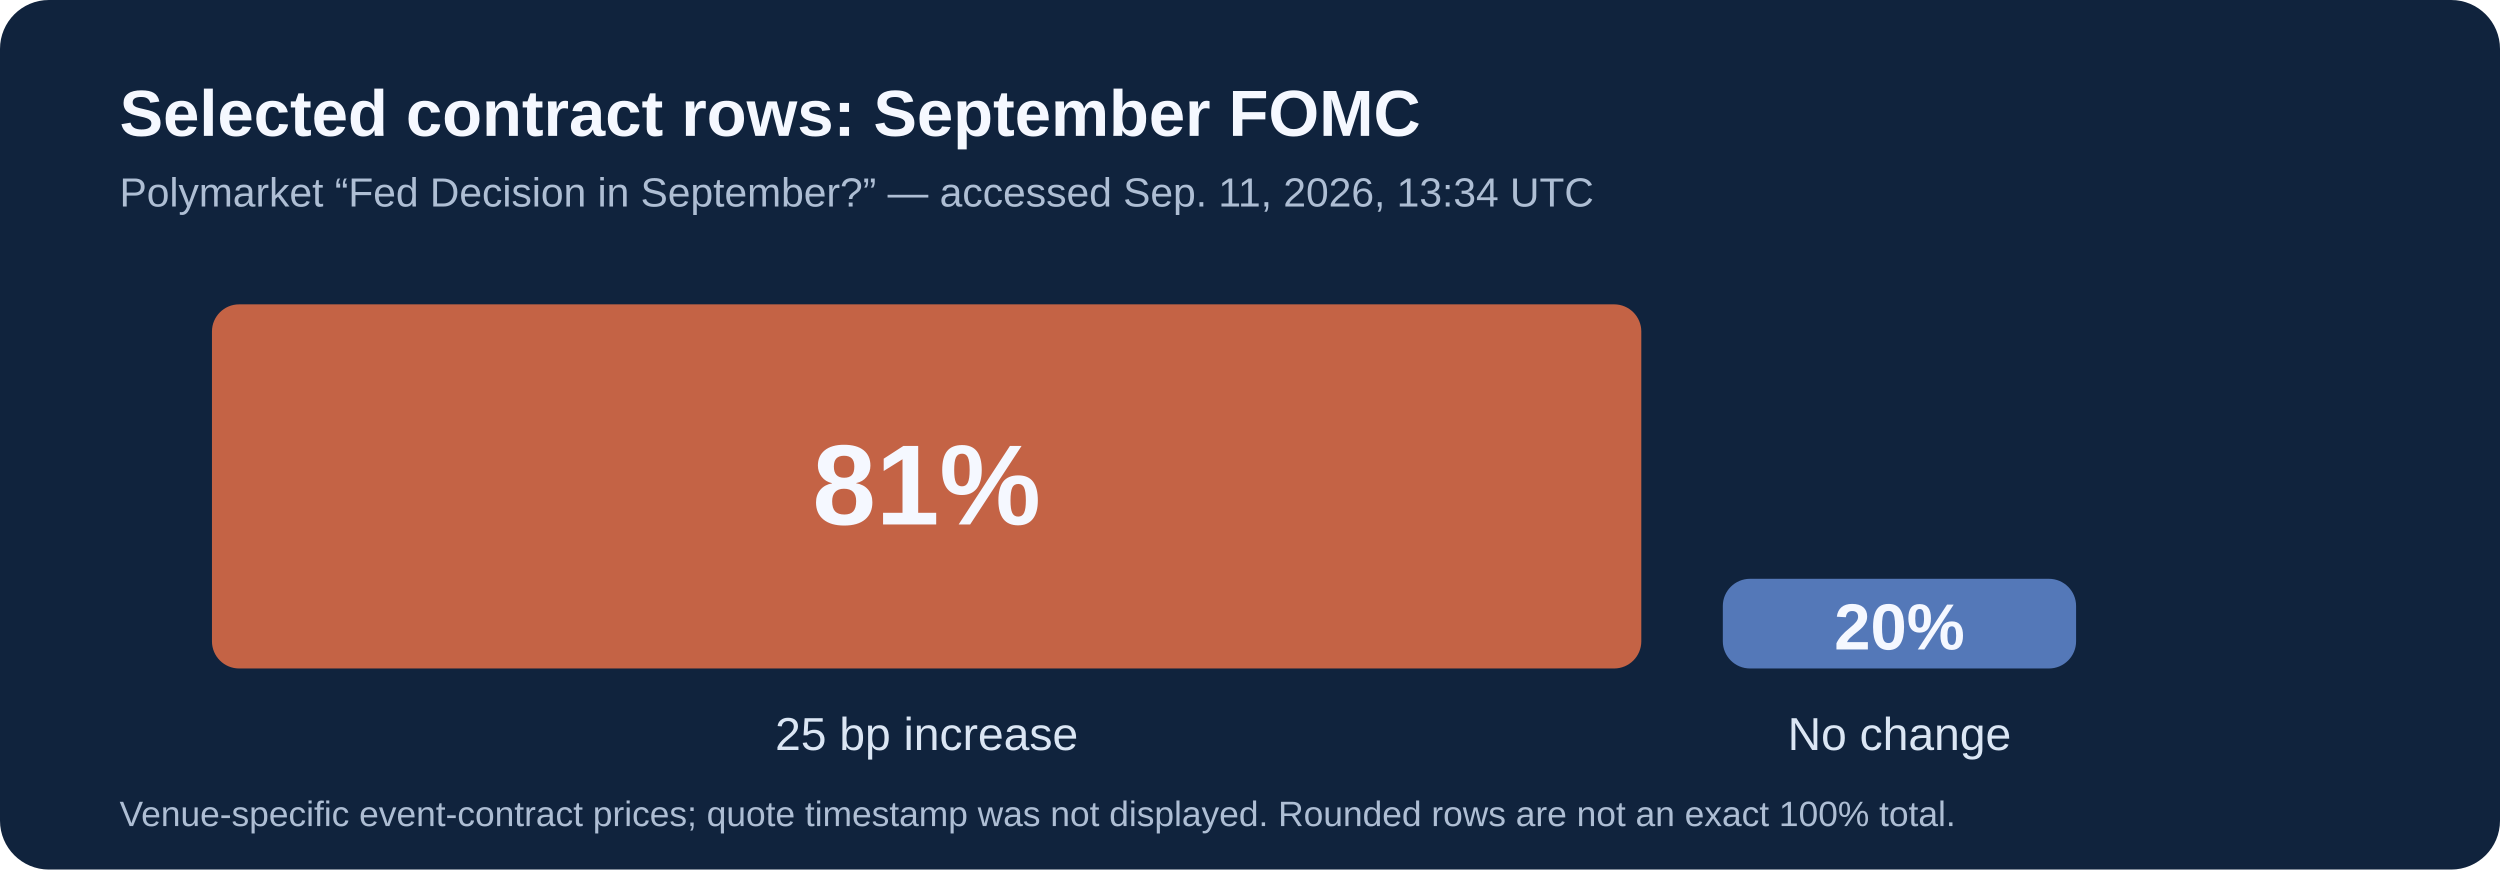
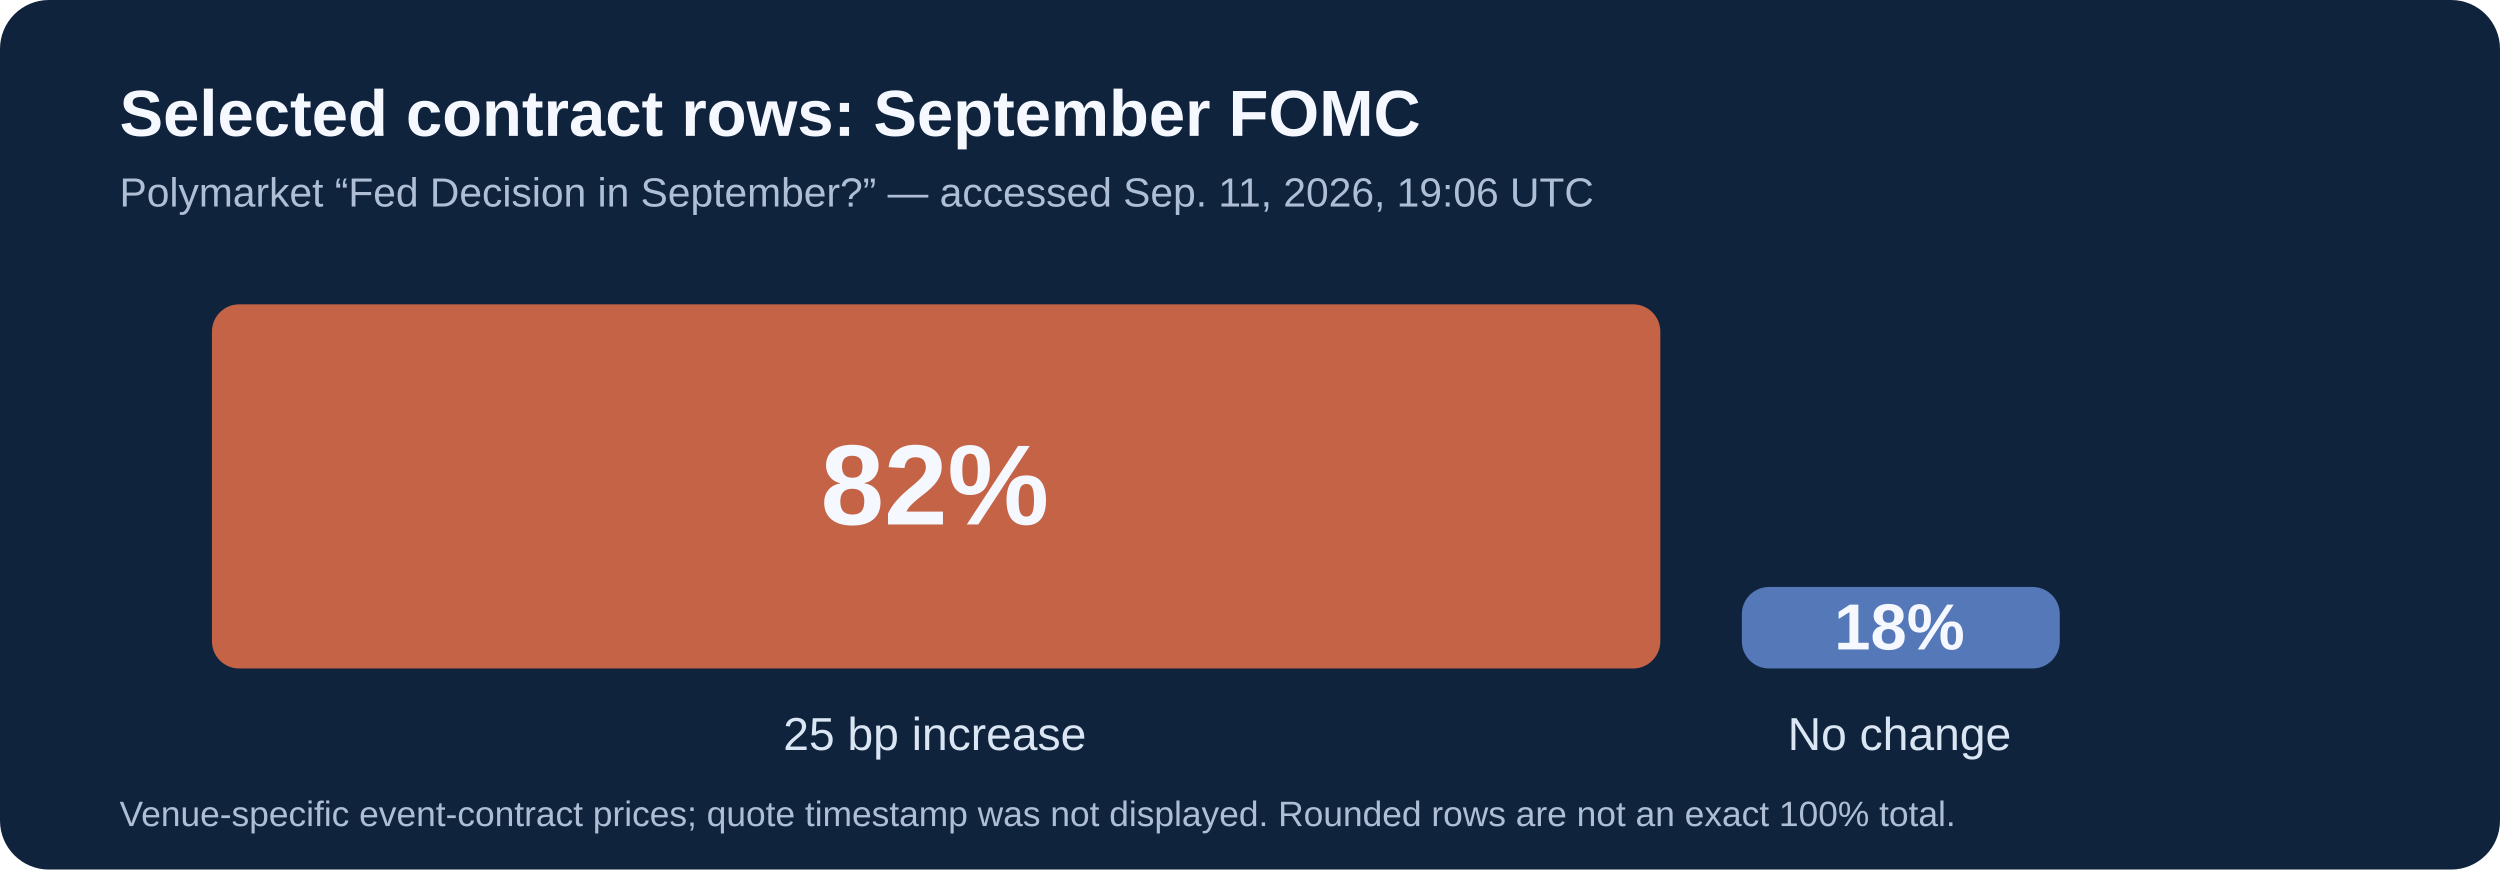
<svg xmlns="http://www.w3.org/2000/svg" width="920" height="320" viewBox="0 0 920 320" role="img" aria-labelledby="title desc">
  <rect width="920" height="320" fill="#10233d" rx="18" />
  <text x="44" y="50" fill="#f5f8ff" font-family="Arial, sans-serif" font-size="24" font-weight="700">Selected contract rows: September FOMC</text>
-   <text x="44" y="76" fill="#aebed4" font-family="Arial, sans-serif" font-size="15">Polymarket “Fed Decision in September?” — accessed Sep. 11, 2026, 13:34 UTC</text>
-   <rect x="78" y="112" width="526" height="134" fill="#c46345" rx="10" />
-   <rect x="634" y="213" width="130" height="33" fill="#5478b8" rx="10" />
-   <text x="341" y="193" text-anchor="middle" fill="#f5f8ff" font-family="Arial, sans-serif" font-size="42" font-weight="700">81%</text>
-   <text x="699" y="239" text-anchor="middle" fill="#f5f8ff" font-family="Arial, sans-serif" font-size="24" font-weight="700">20%</text>
-   <text x="341" y="276" text-anchor="middle" fill="#dbe6f4" font-family="Arial, sans-serif" font-size="17">25 bp increase</text>
+   <text x="44" y="76" fill="#aebed4" font-family="Arial, sans-serif" font-size="15">Polymarket “Fed Decision in September?” — accessed Sep. 11, 2026, 19:06 UTC</text>
+   <rect x="78" y="112" width="533" height="134" fill="#c46345" rx="10" />
+   <rect x="641" y="216" width="117" height="30" fill="#5478b8" rx="10" />
+   <text x="344" y="193" text-anchor="middle" fill="#f5f8ff" font-family="Arial, sans-serif" font-size="42" font-weight="700">82%</text>
+   <text x="699" y="239" text-anchor="middle" fill="#f5f8ff" font-family="Arial, sans-serif" font-size="24" font-weight="700">18%</text>
+   <text x="344" y="276" text-anchor="middle" fill="#dbe6f4" font-family="Arial, sans-serif" font-size="17">25 bp increase</text>
  <text x="699" y="276" text-anchor="middle" fill="#dbe6f4" font-family="Arial, sans-serif" font-size="17">No change</text>
  <text x="44" y="304" fill="#aebed4" font-family="Arial, sans-serif" font-size="13">Venue-specific event-contract prices; quote timestamp was not displayed. Rounded rows are not an exact 100% total.</text>
</svg>
